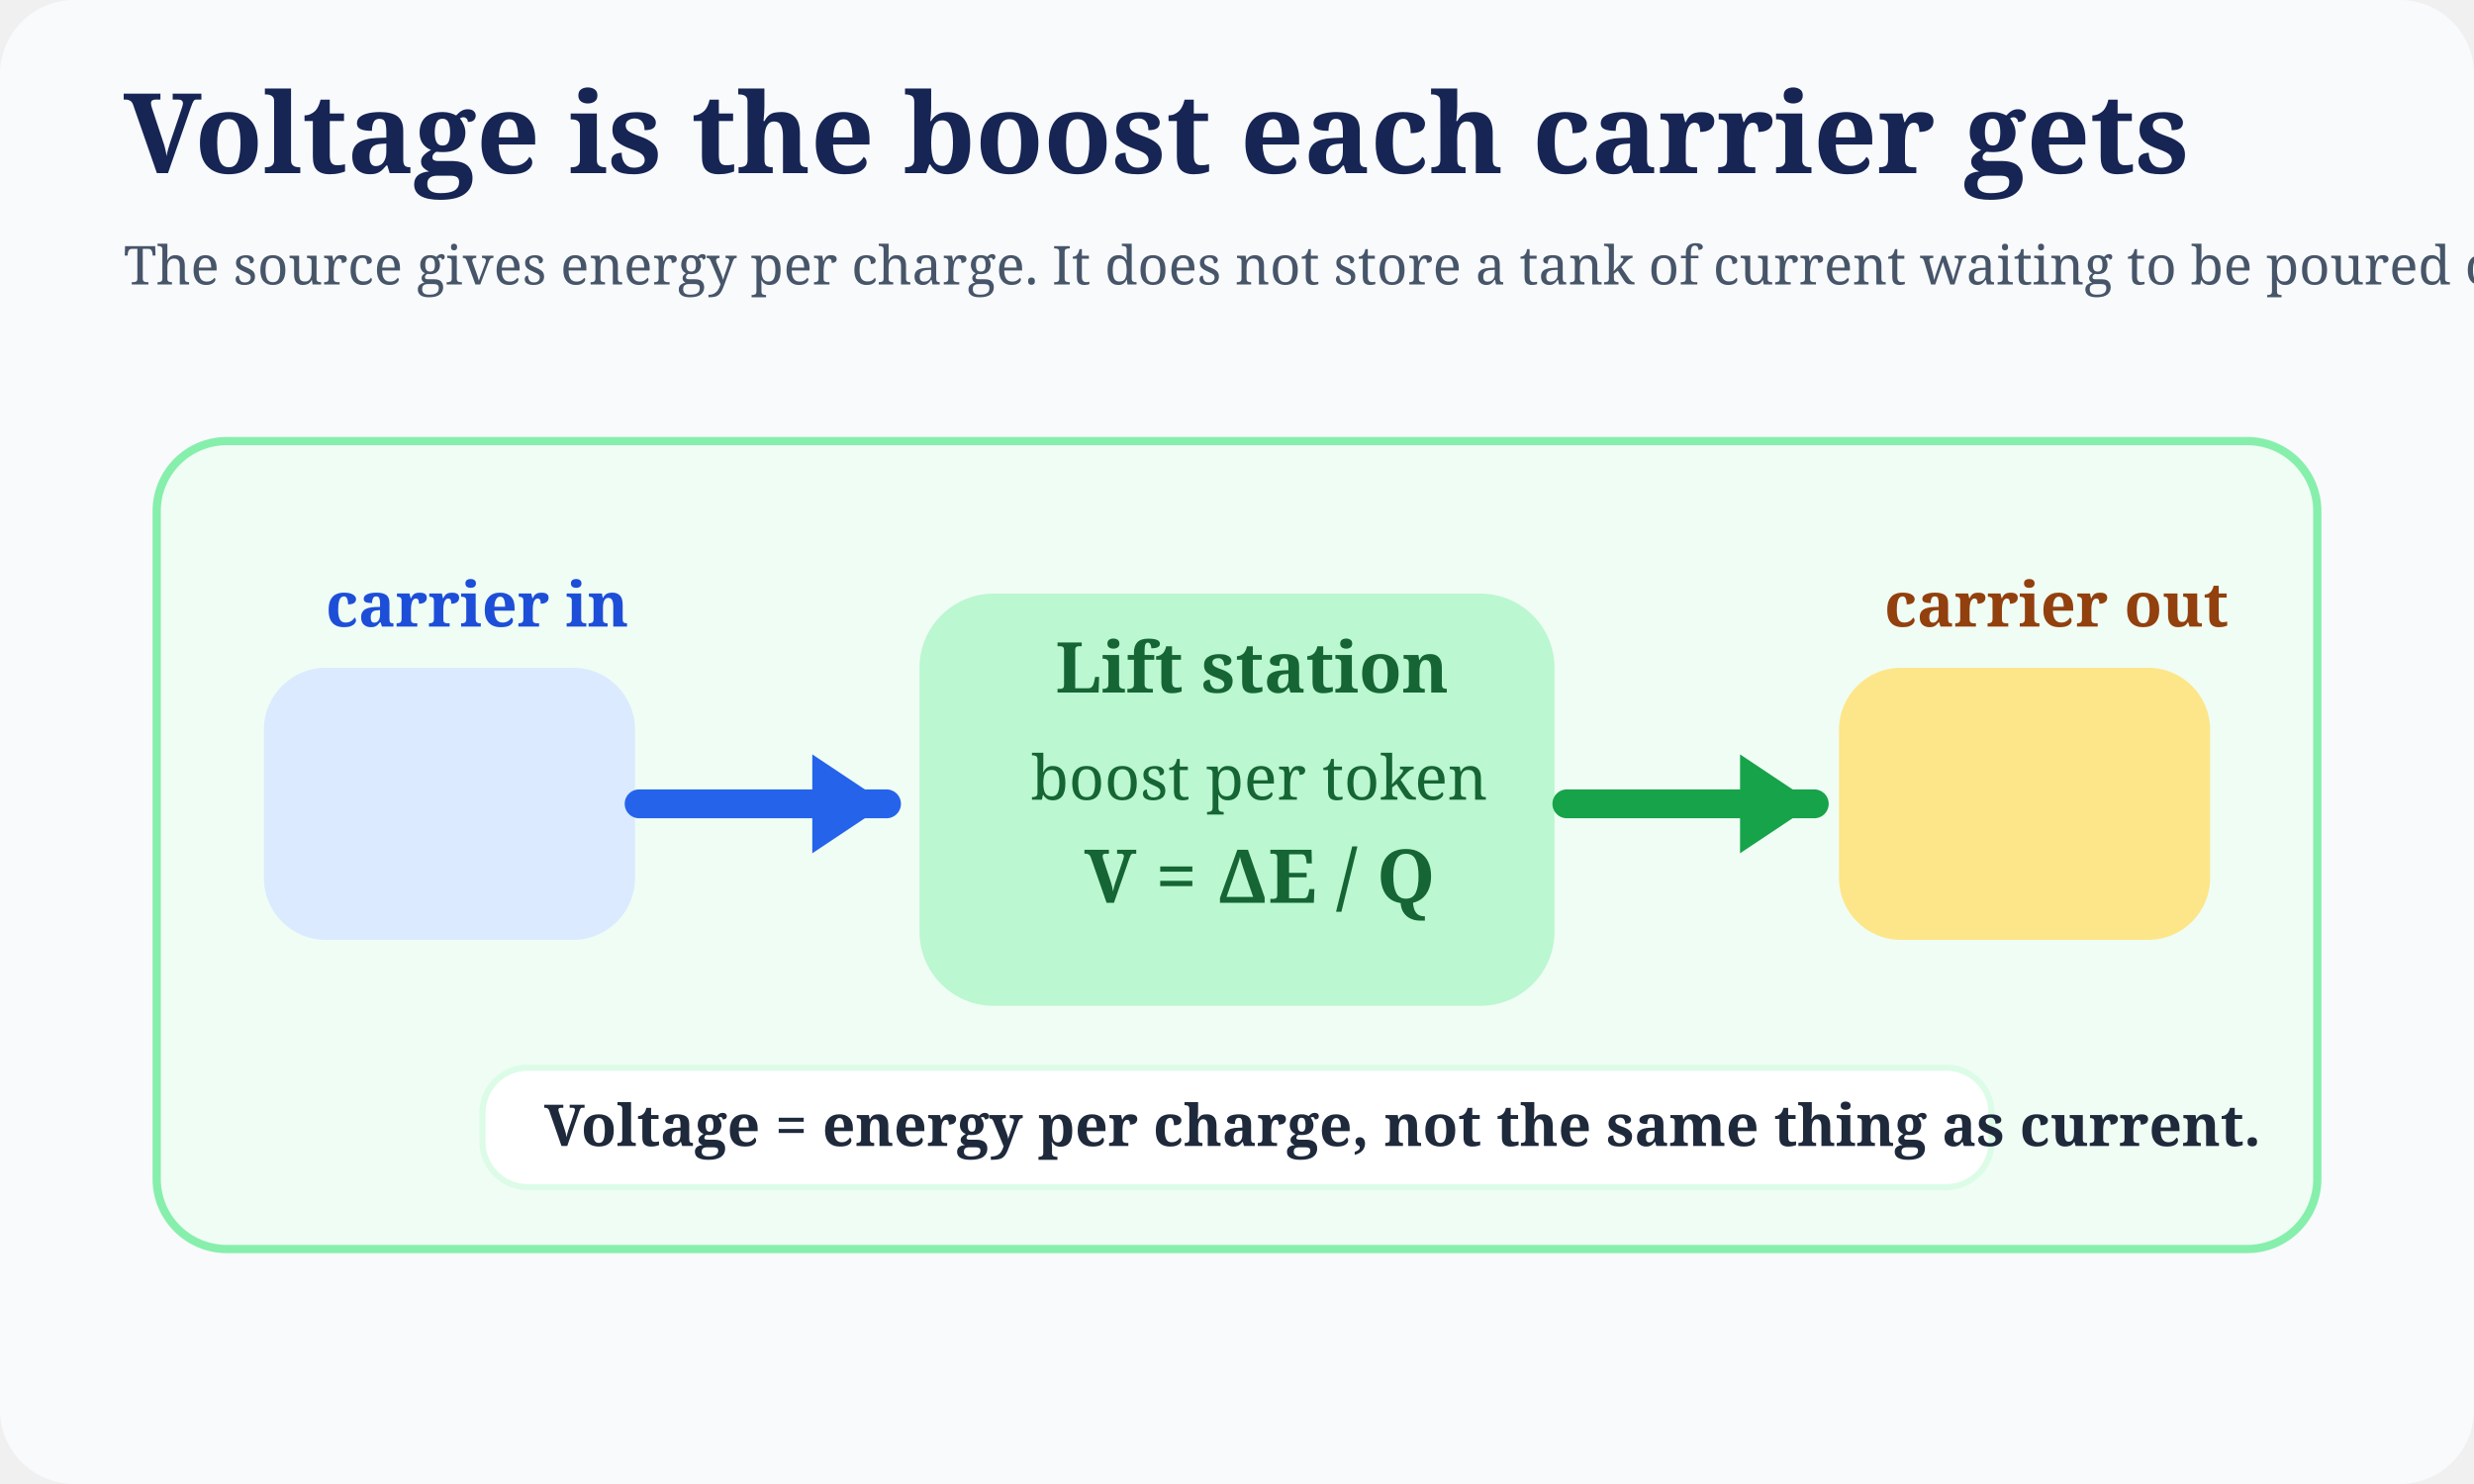
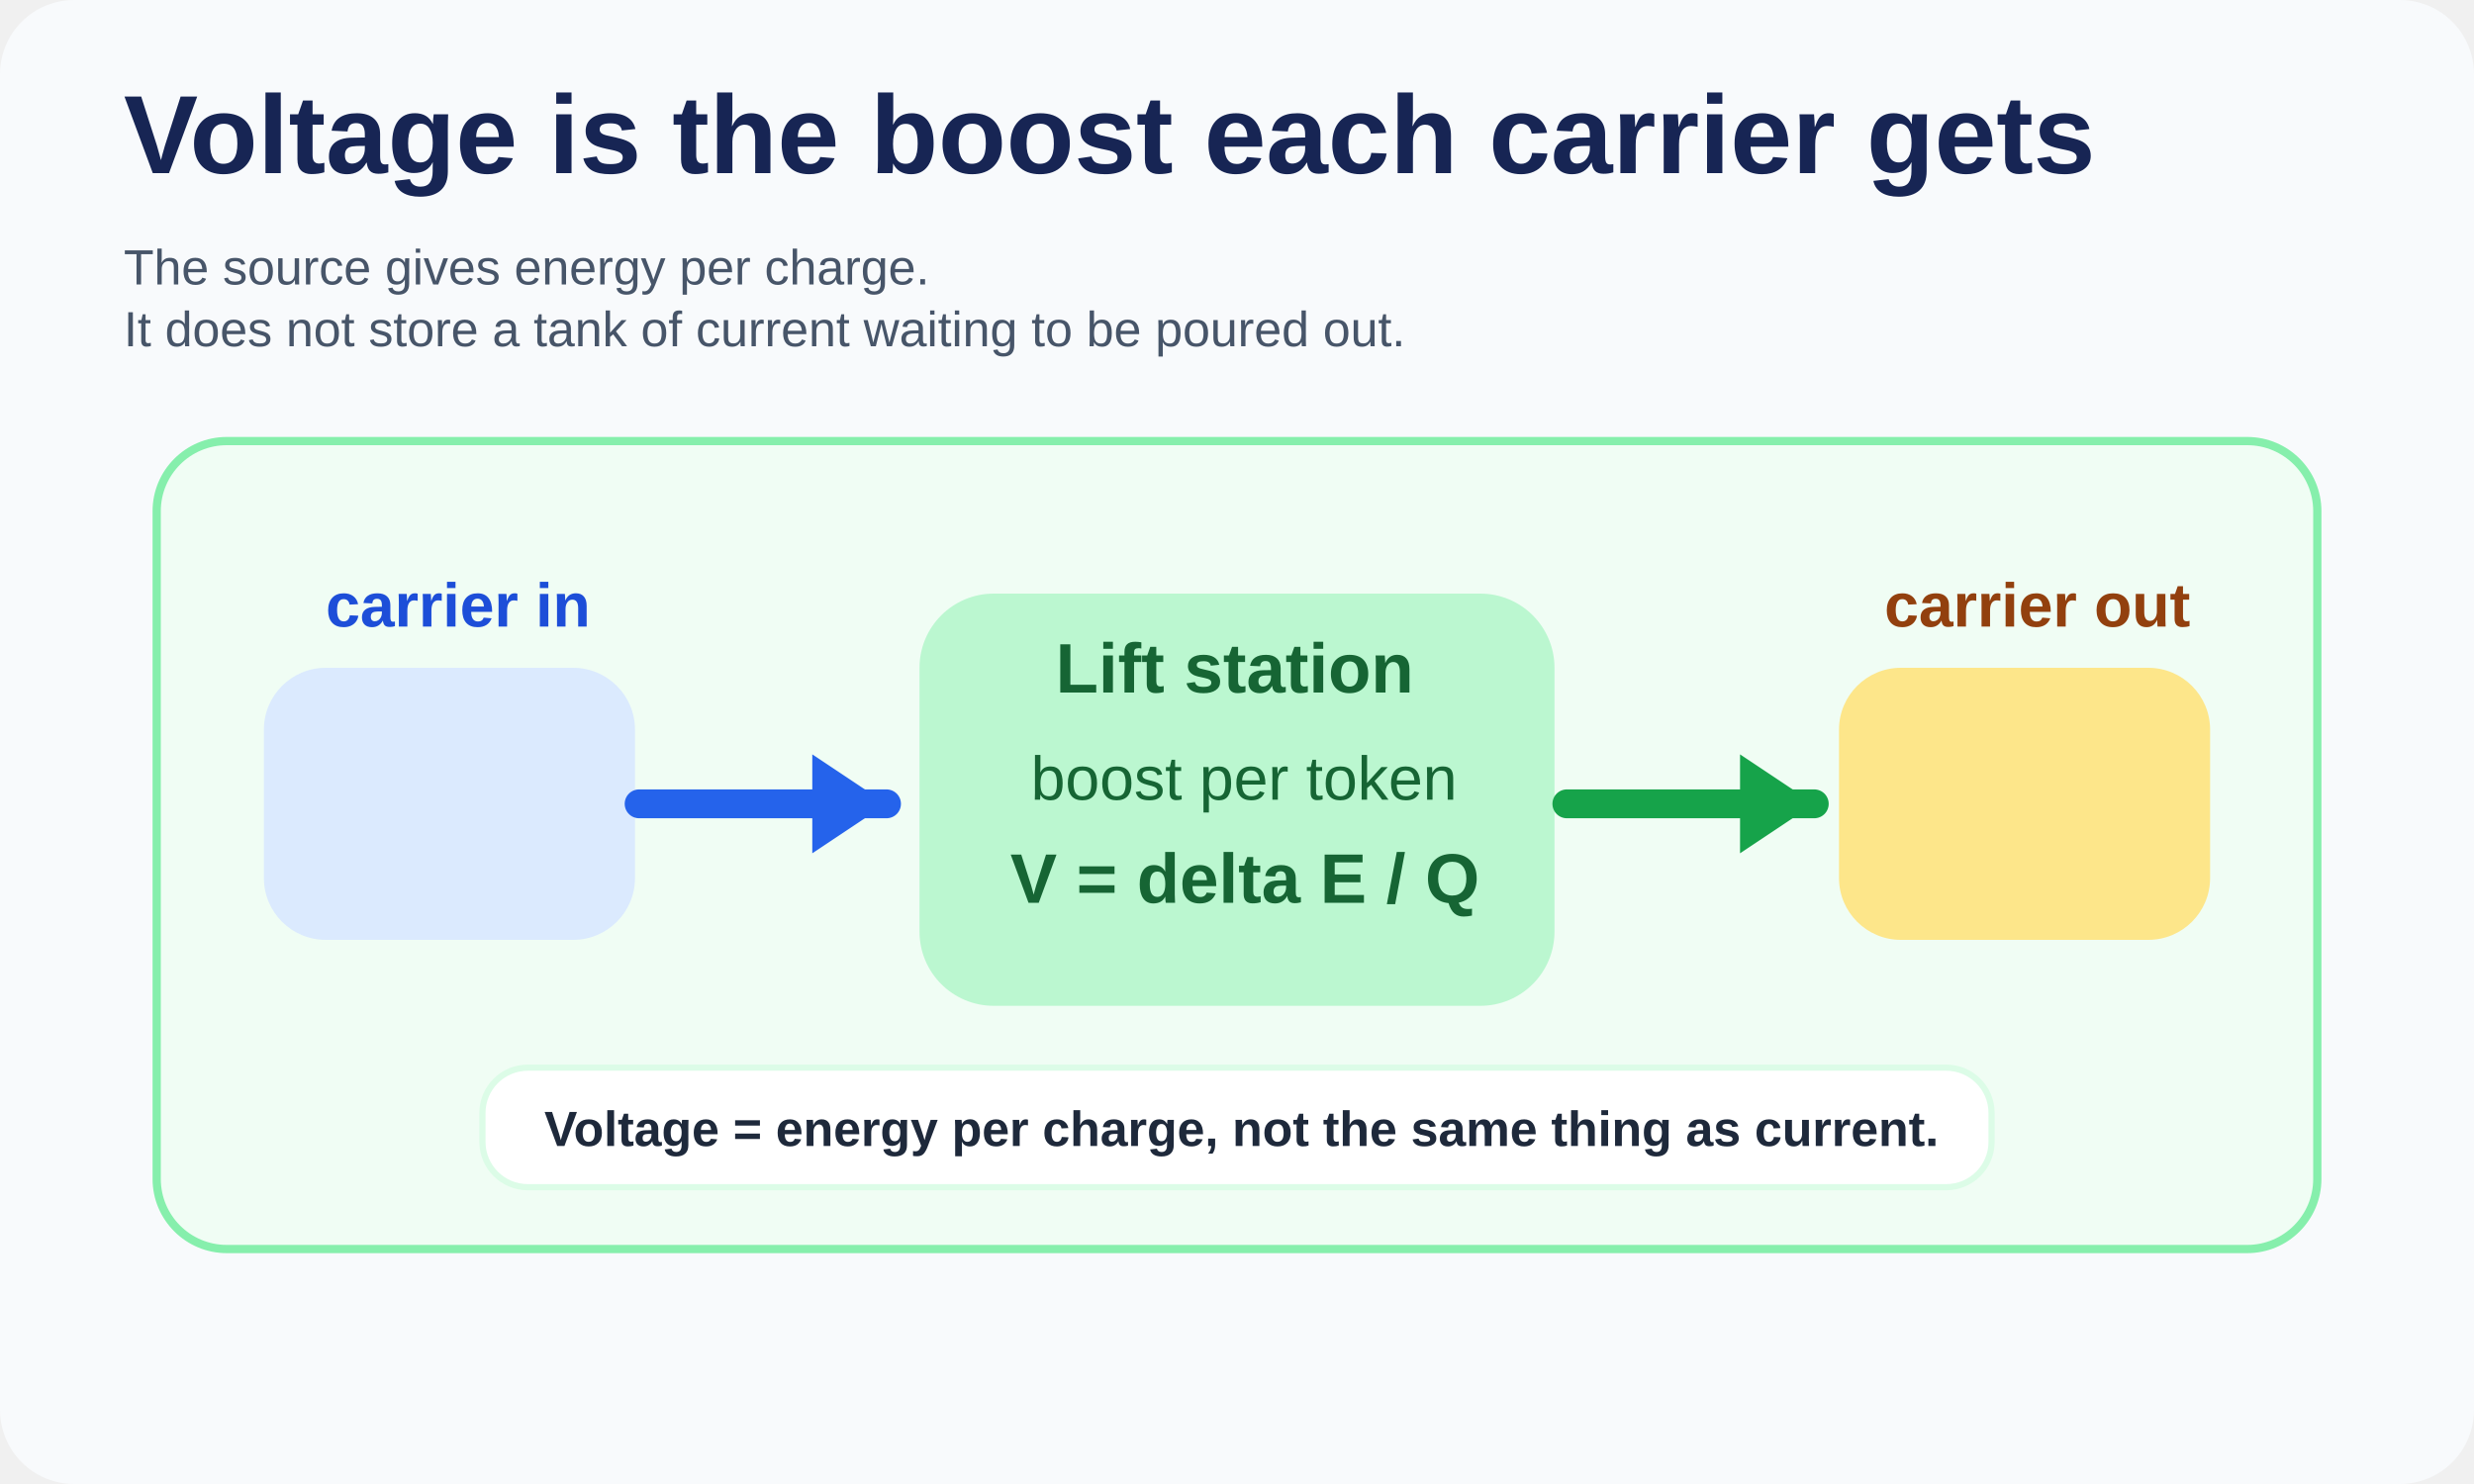
<svg xmlns="http://www.w3.org/2000/svg" width="1200" height="720" viewBox="0 0 1200 720" fill="none">
  <rect width="1200" height="720" rx="36" fill="#F8FAFC" />
-   <text x="60" y="84" fill="#172554" font-family="Georgia, serif" font-size="54" font-weight="700">Voltage is the boost each carrier gets</text>
-   <text x="60" y="138" fill="#475569" font-family="Georgia, serif" font-size="26">The source gives energy per charge. It does not store a tank of current waiting to be poured out.</text>
+   <text x="60" y="84" fill="#172554" font-family="Arial, Helvetica, sans-serif" font-size="54" font-weight="700">Voltage is the boost each carrier gets</text>
+   <text x="60" y="138" fill="#475569" font-family="Arial, Helvetica, sans-serif" font-size="24">
+     <tspan x="60" dy="0">The source gives energy per charge.</tspan>
+     <tspan x="60" dy="30">It does not store a tank of current waiting to be poured out.</tspan>
+   </text>
  <rect x="76" y="214" width="1048" height="392" rx="34" fill="#F0FDF4" stroke="#86EFAC" stroke-width="4" />
  <rect x="128" y="324" width="180" height="132" rx="30" fill="#DBEAFE" />
  <rect x="446" y="288" width="308" height="200" rx="36" fill="#BBF7D0" />
  <rect x="892" y="324" width="180" height="132" rx="30" fill="#FDE68A" />
-   <text x="158" y="304" fill="#1D4ED8" font-family="Georgia, serif" font-size="30" font-weight="700">carrier in</text>
-   <text x="512" y="336" fill="#166534" font-family="Georgia, serif" font-size="34" font-weight="700">Lift station</text>
-   <text x="500" y="388" fill="#166534" font-family="Georgia, serif" font-size="30">boost per token</text>
-   <text x="526" y="438" fill="#166534" font-family="Georgia, serif" font-size="36" font-weight="700">V = ΔE / Q</text>
-   <text x="914" y="304" fill="#92400E" font-family="Georgia, serif" font-size="30" font-weight="700">carrier out</text>
+   <text x="158" y="304" fill="#1D4ED8" font-family="Arial, Helvetica, sans-serif" font-size="30" font-weight="700">carrier in</text>
+   <text x="512" y="336" fill="#166534" font-family="Arial, Helvetica, sans-serif" font-size="34" font-weight="700">Lift station</text>
+   <text x="500" y="388" fill="#166534" font-family="Arial, Helvetica, sans-serif" font-size="30">boost per token</text>
+   <text x="490" y="438" fill="#166534" font-family="Arial, Helvetica, sans-serif" font-size="34" font-weight="700">V = delta E / Q</text>
+   <text x="914" y="304" fill="#92400E" font-family="Arial, Helvetica, sans-serif" font-size="30" font-weight="700">carrier out</text>
  <line x1="310" y1="390" x2="430" y2="390" stroke="#2563EB" stroke-width="14" stroke-linecap="round" />
  <line x1="760" y1="390" x2="880" y2="390" stroke="#16A34A" stroke-width="14" stroke-linecap="round" />
  <polygon points="430,390 394,366 394,414" fill="#2563EB" />
  <polygon points="880,390 844,366 844,414" fill="#16A34A" />
  <rect x="234" y="518" width="732" height="58" rx="22" fill="#FFFFFF" stroke="#DCFCE7" stroke-width="3" />
-   <text x="264" y="556" fill="#1E293B" font-family="Georgia, serif" font-size="28" font-weight="700">Voltage = energy per charge, not the same thing as current.</text>
+   <text x="264" y="556" fill="#1E293B" font-family="Arial, Helvetica, sans-serif" font-size="24" font-weight="700">Voltage = energy per charge, not the same thing as current.</text>
</svg>
